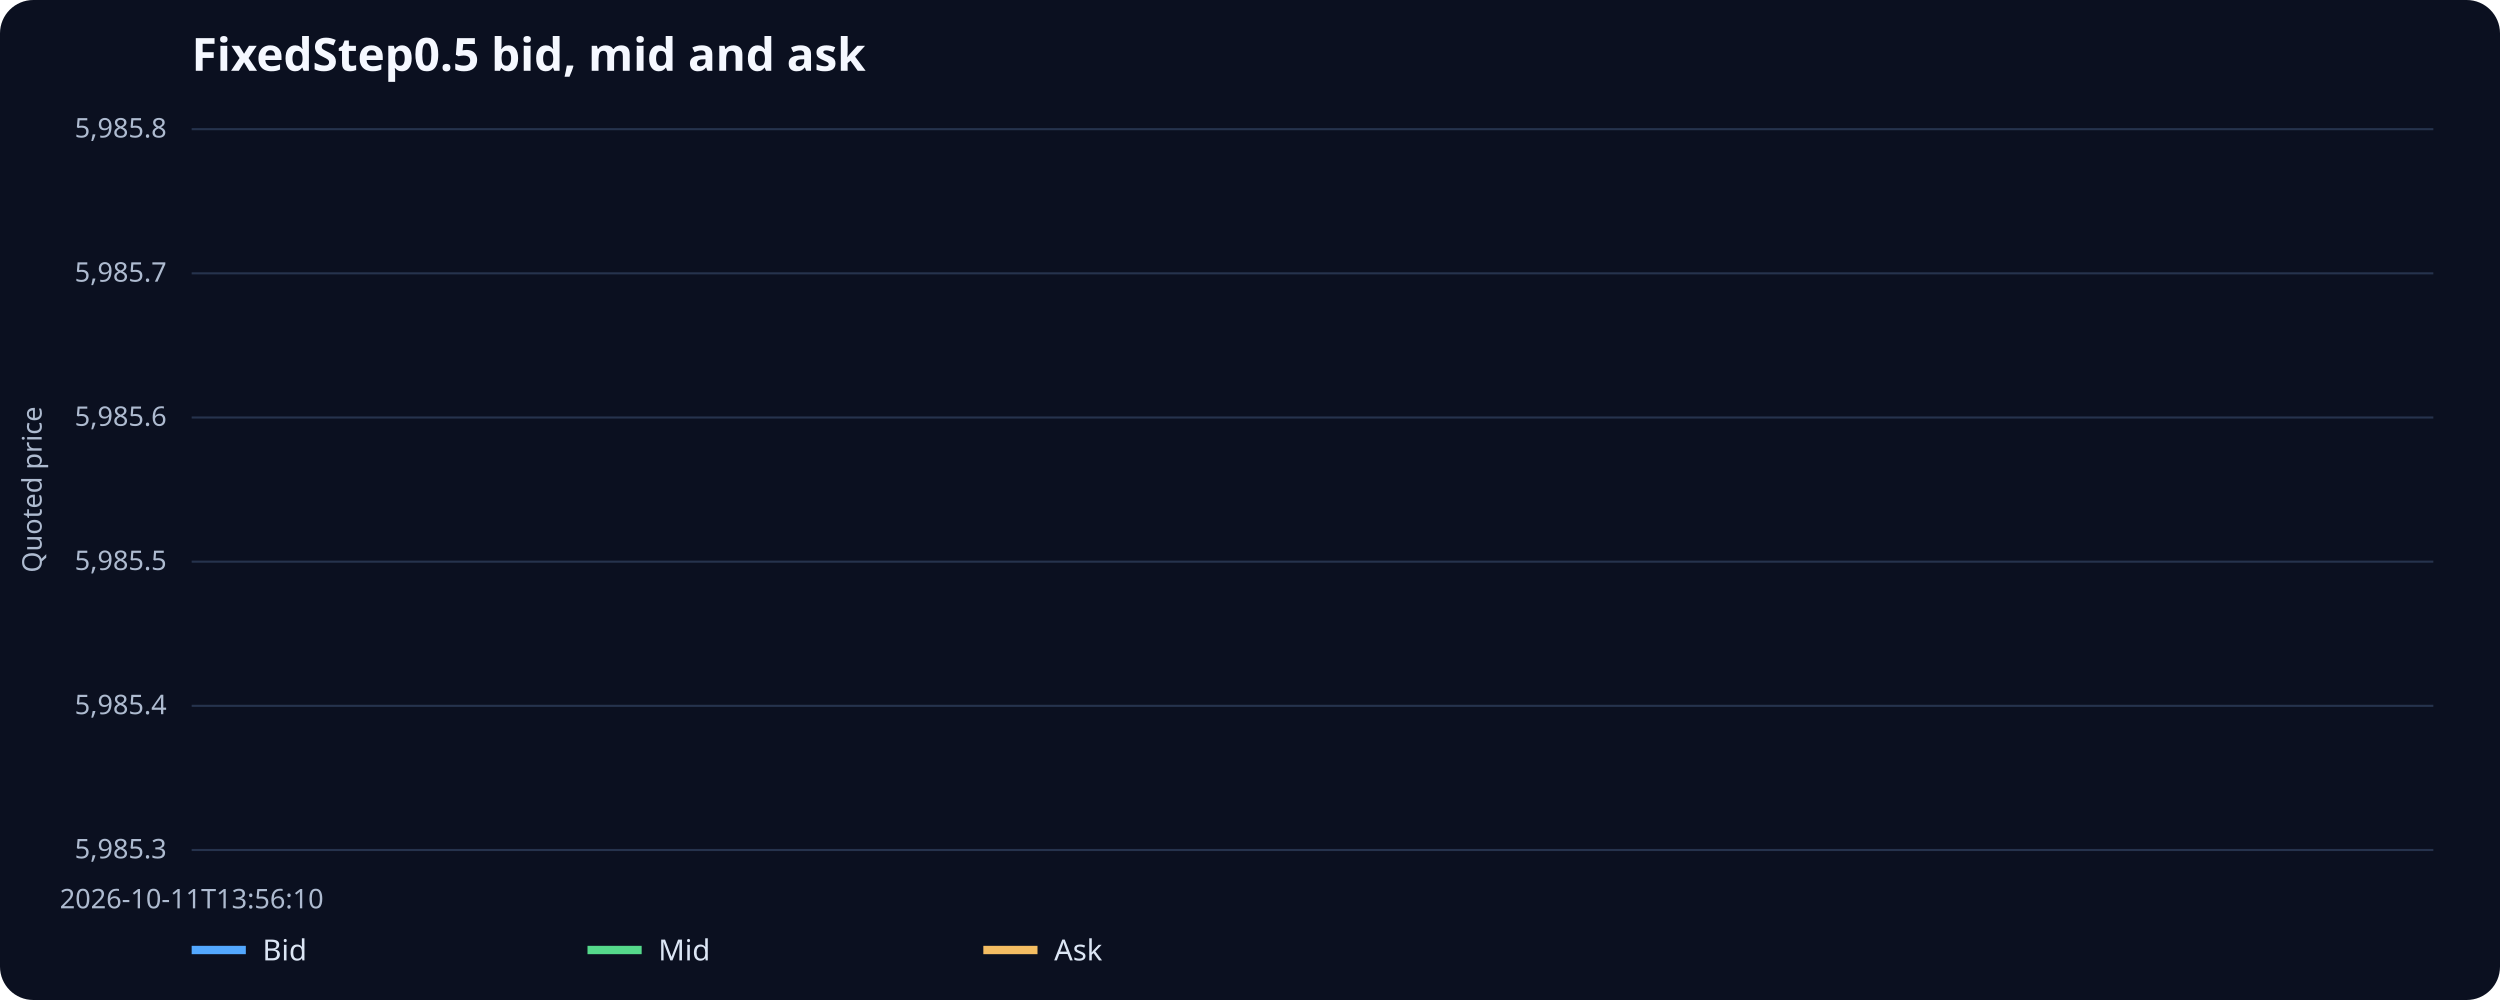
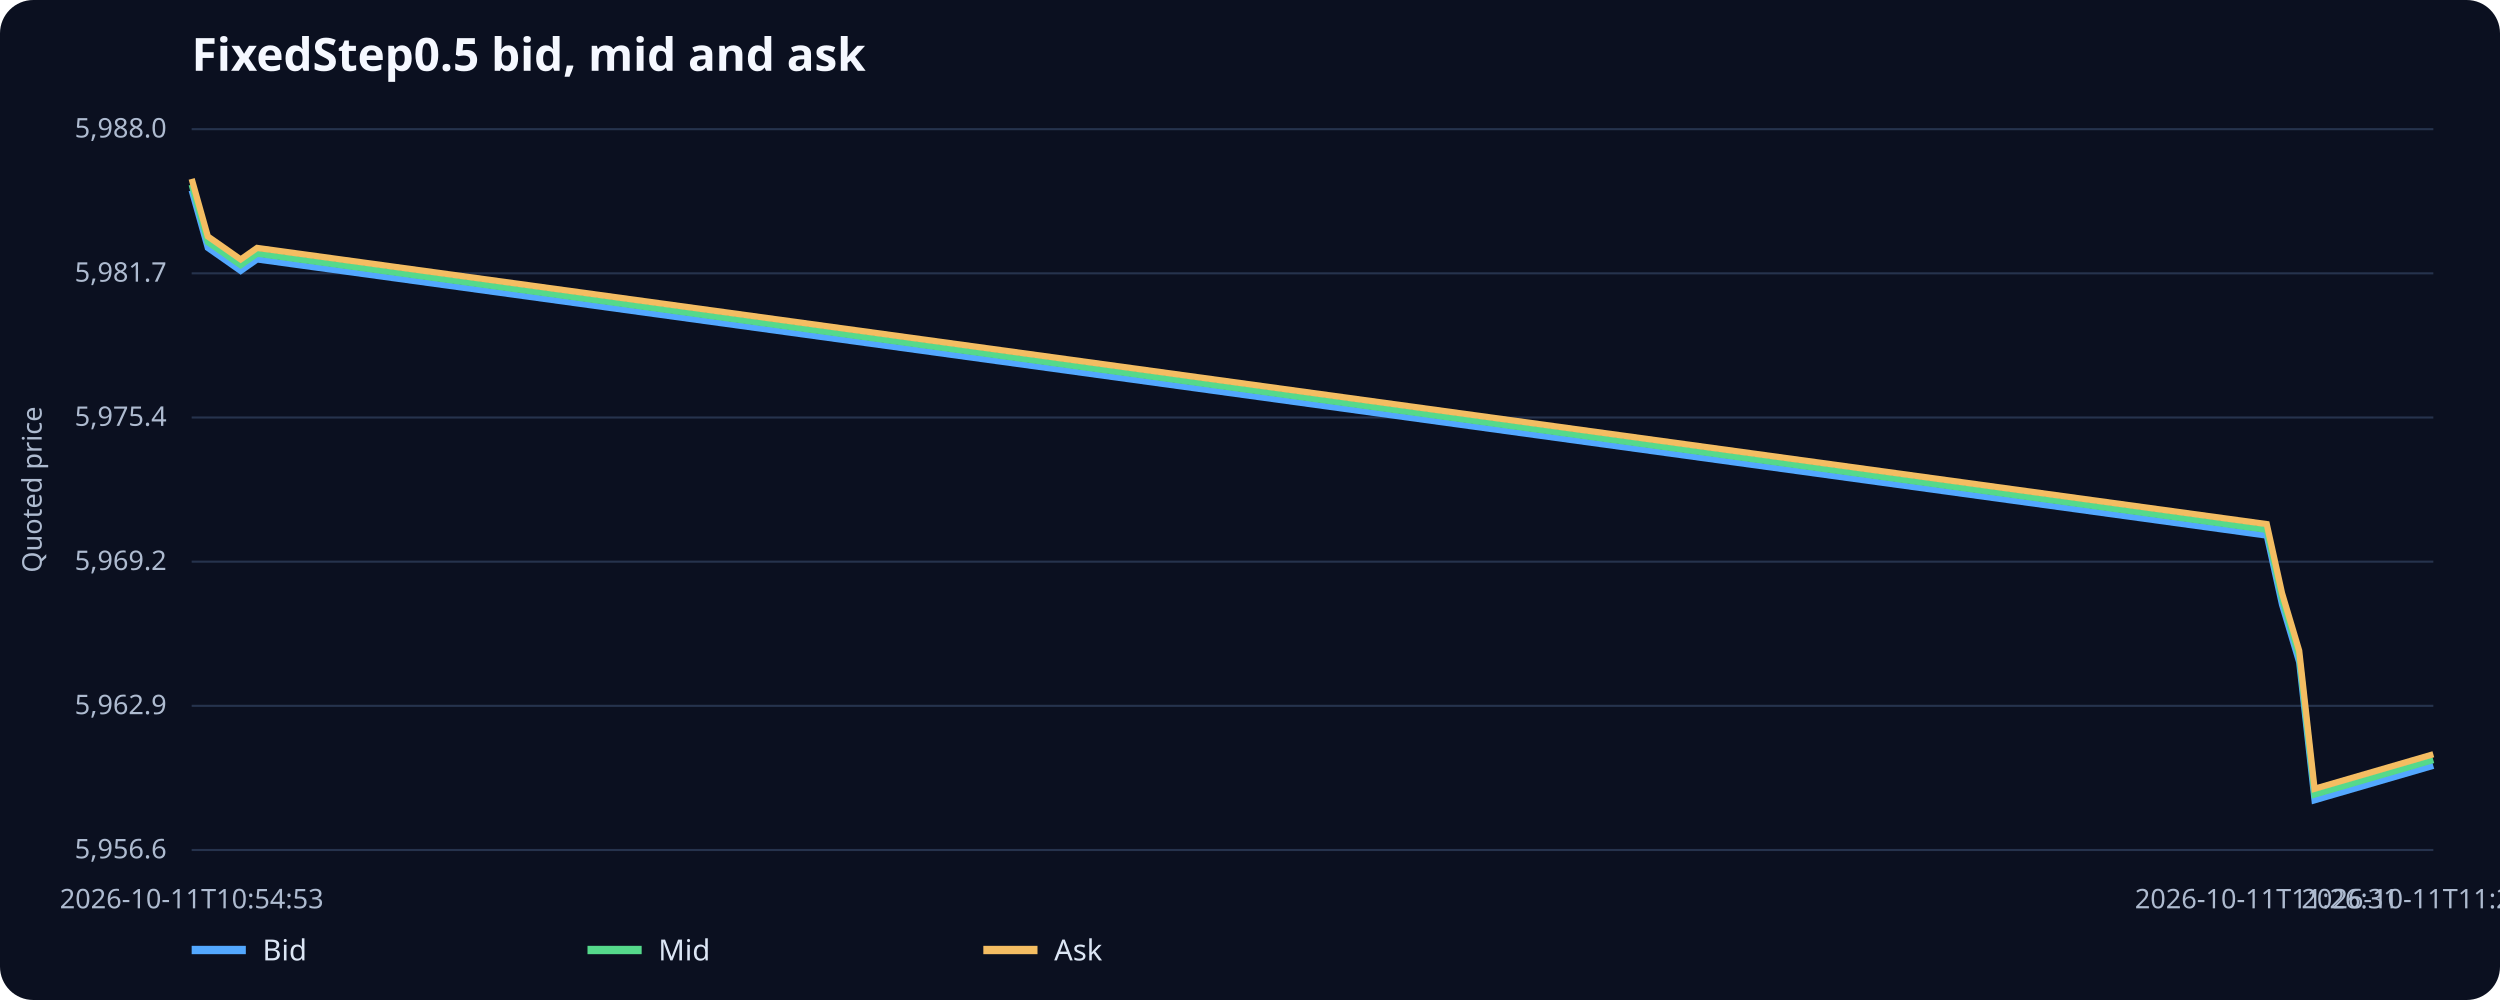
<svg xmlns="http://www.w3.org/2000/svg" width="1200" height="480" viewBox="0 0 1200 480" role="img" aria-labelledby="title desc">
  <style>.bg{fill:#0b1020}.grid{stroke:#26334d;stroke-width:1}.axis{fill:#aebbd0;font:13px system-ui,sans-serif}.legend{fill:#dce6f5;font:14px system-ui,sans-serif}.heading{fill:#f5f8ff;font:600 22px system-ui,sans-serif}.ylabel{fill:#aebbd0;font:13px system-ui,sans-serif}</style>
  <rect class="bg" width="100%" height="100%" rx="16" />
  <text x="92" y="34" class="heading">FixedStep0.5 bid, mid and ask</text>
  <text x="20" y="235.00" transform="rotate(-90 20 235.00)" text-anchor="middle" class="ylabel">Quoted price</text>
  <line x1="92" y1="408.00" x2="1168" y2="408.00" class="grid" />
-   <text x="80" y="412.00" text-anchor="end" class="axis">5,985.3</text>
+   <text x="80" y="412.00" text-anchor="end" class="axis">5,956.6</text>
  <line x1="92" y1="338.80" x2="1168" y2="338.80" class="grid" />
-   <text x="80" y="342.80" text-anchor="end" class="axis">5,985.4</text>
+   <text x="80" y="342.80" text-anchor="end" class="axis">5,962.9</text>
  <line x1="92" y1="269.60" x2="1168" y2="269.60" class="grid" />
-   <text x="80" y="273.60" text-anchor="end" class="axis">5,985.5</text>
+   <text x="80" y="273.60" text-anchor="end" class="axis">5,969.2</text>
  <line x1="92" y1="200.40" x2="1168" y2="200.40" class="grid" />
-   <text x="80" y="204.40" text-anchor="end" class="axis">5,985.6</text>
+   <text x="80" y="204.40" text-anchor="end" class="axis">5,975.4</text>
  <line x1="92" y1="131.20" x2="1168" y2="131.20" class="grid" />
-   <text x="80" y="135.20" text-anchor="end" class="axis">5,985.7</text>
+   <text x="80" y="135.20" text-anchor="end" class="axis">5,981.7</text>
  <line x1="92" y1="62.00" x2="1168" y2="62.00" class="grid" />
-   <text x="80" y="66.00" text-anchor="end" class="axis">5,985.8</text>
-   <polyline points="92.00,384.14" fill="none" stroke="#53a8ff" stroke-width="3" />
-   <polyline points="92.00,235.00" fill="none" stroke="#55d98b" stroke-width="3" />
-   <polyline points="92.00,85.86" fill="none" stroke="#f4bd62" stroke-width="3" />
-   <text x="92.00" y="436" text-anchor="middle" class="axis">2026-10-11T13:56:10</text>
+   <text x="80" y="66.00" text-anchor="end" class="axis">5,988.0</text>
+   <polyline points="92.00,91.39 99.75,119.00 107.66,124.53 115.52,130.05 123.40,124.53 1088.04,257.09 1095.37,290.24 1103.61,317.85 1110.99,384.14 1168.00,367.57" fill="none" stroke="#53a8ff" stroke-width="3" />
+   <polyline points="92.00,88.62 99.75,116.24 107.66,121.77 115.52,127.29 123.40,121.77 1088.04,254.33 1095.37,287.47 1103.61,315.09 1110.99,381.38 1168.00,364.81" fill="none" stroke="#55d98b" stroke-width="3" />
+   <polyline points="92.00,85.86 99.75,113.48 107.66,119.00 115.52,124.53 123.40,119.00 1088.04,251.57 1095.37,284.71 1103.61,312.33 1110.99,378.61 1168.00,362.04" fill="none" stroke="#f4bd62" stroke-width="3" />
+   <text x="92.00" y="436" text-anchor="middle" class="axis">2026-10-11T10:54:53</text>
+   <text x="1088.04" y="436" text-anchor="middle" class="axis">2026-10-11T11:26:31</text>
+   <text x="1168.00" y="436" text-anchor="middle" class="axis">2026-10-11T11:29:03</text>
  <line x1="92" y1="456" x2="118" y2="456" stroke="#53a8ff" stroke-width="4" />
  <text x="126" y="461" class="legend">Bid</text>
  <line x1="282" y1="456" x2="308" y2="456" stroke="#55d98b" stroke-width="4" />
  <text x="316" y="461" class="legend">Mid</text>
  <line x1="472" y1="456" x2="498" y2="456" stroke="#f4bd62" stroke-width="4" />
  <text x="506" y="461" class="legend">Ask</text>
</svg>
